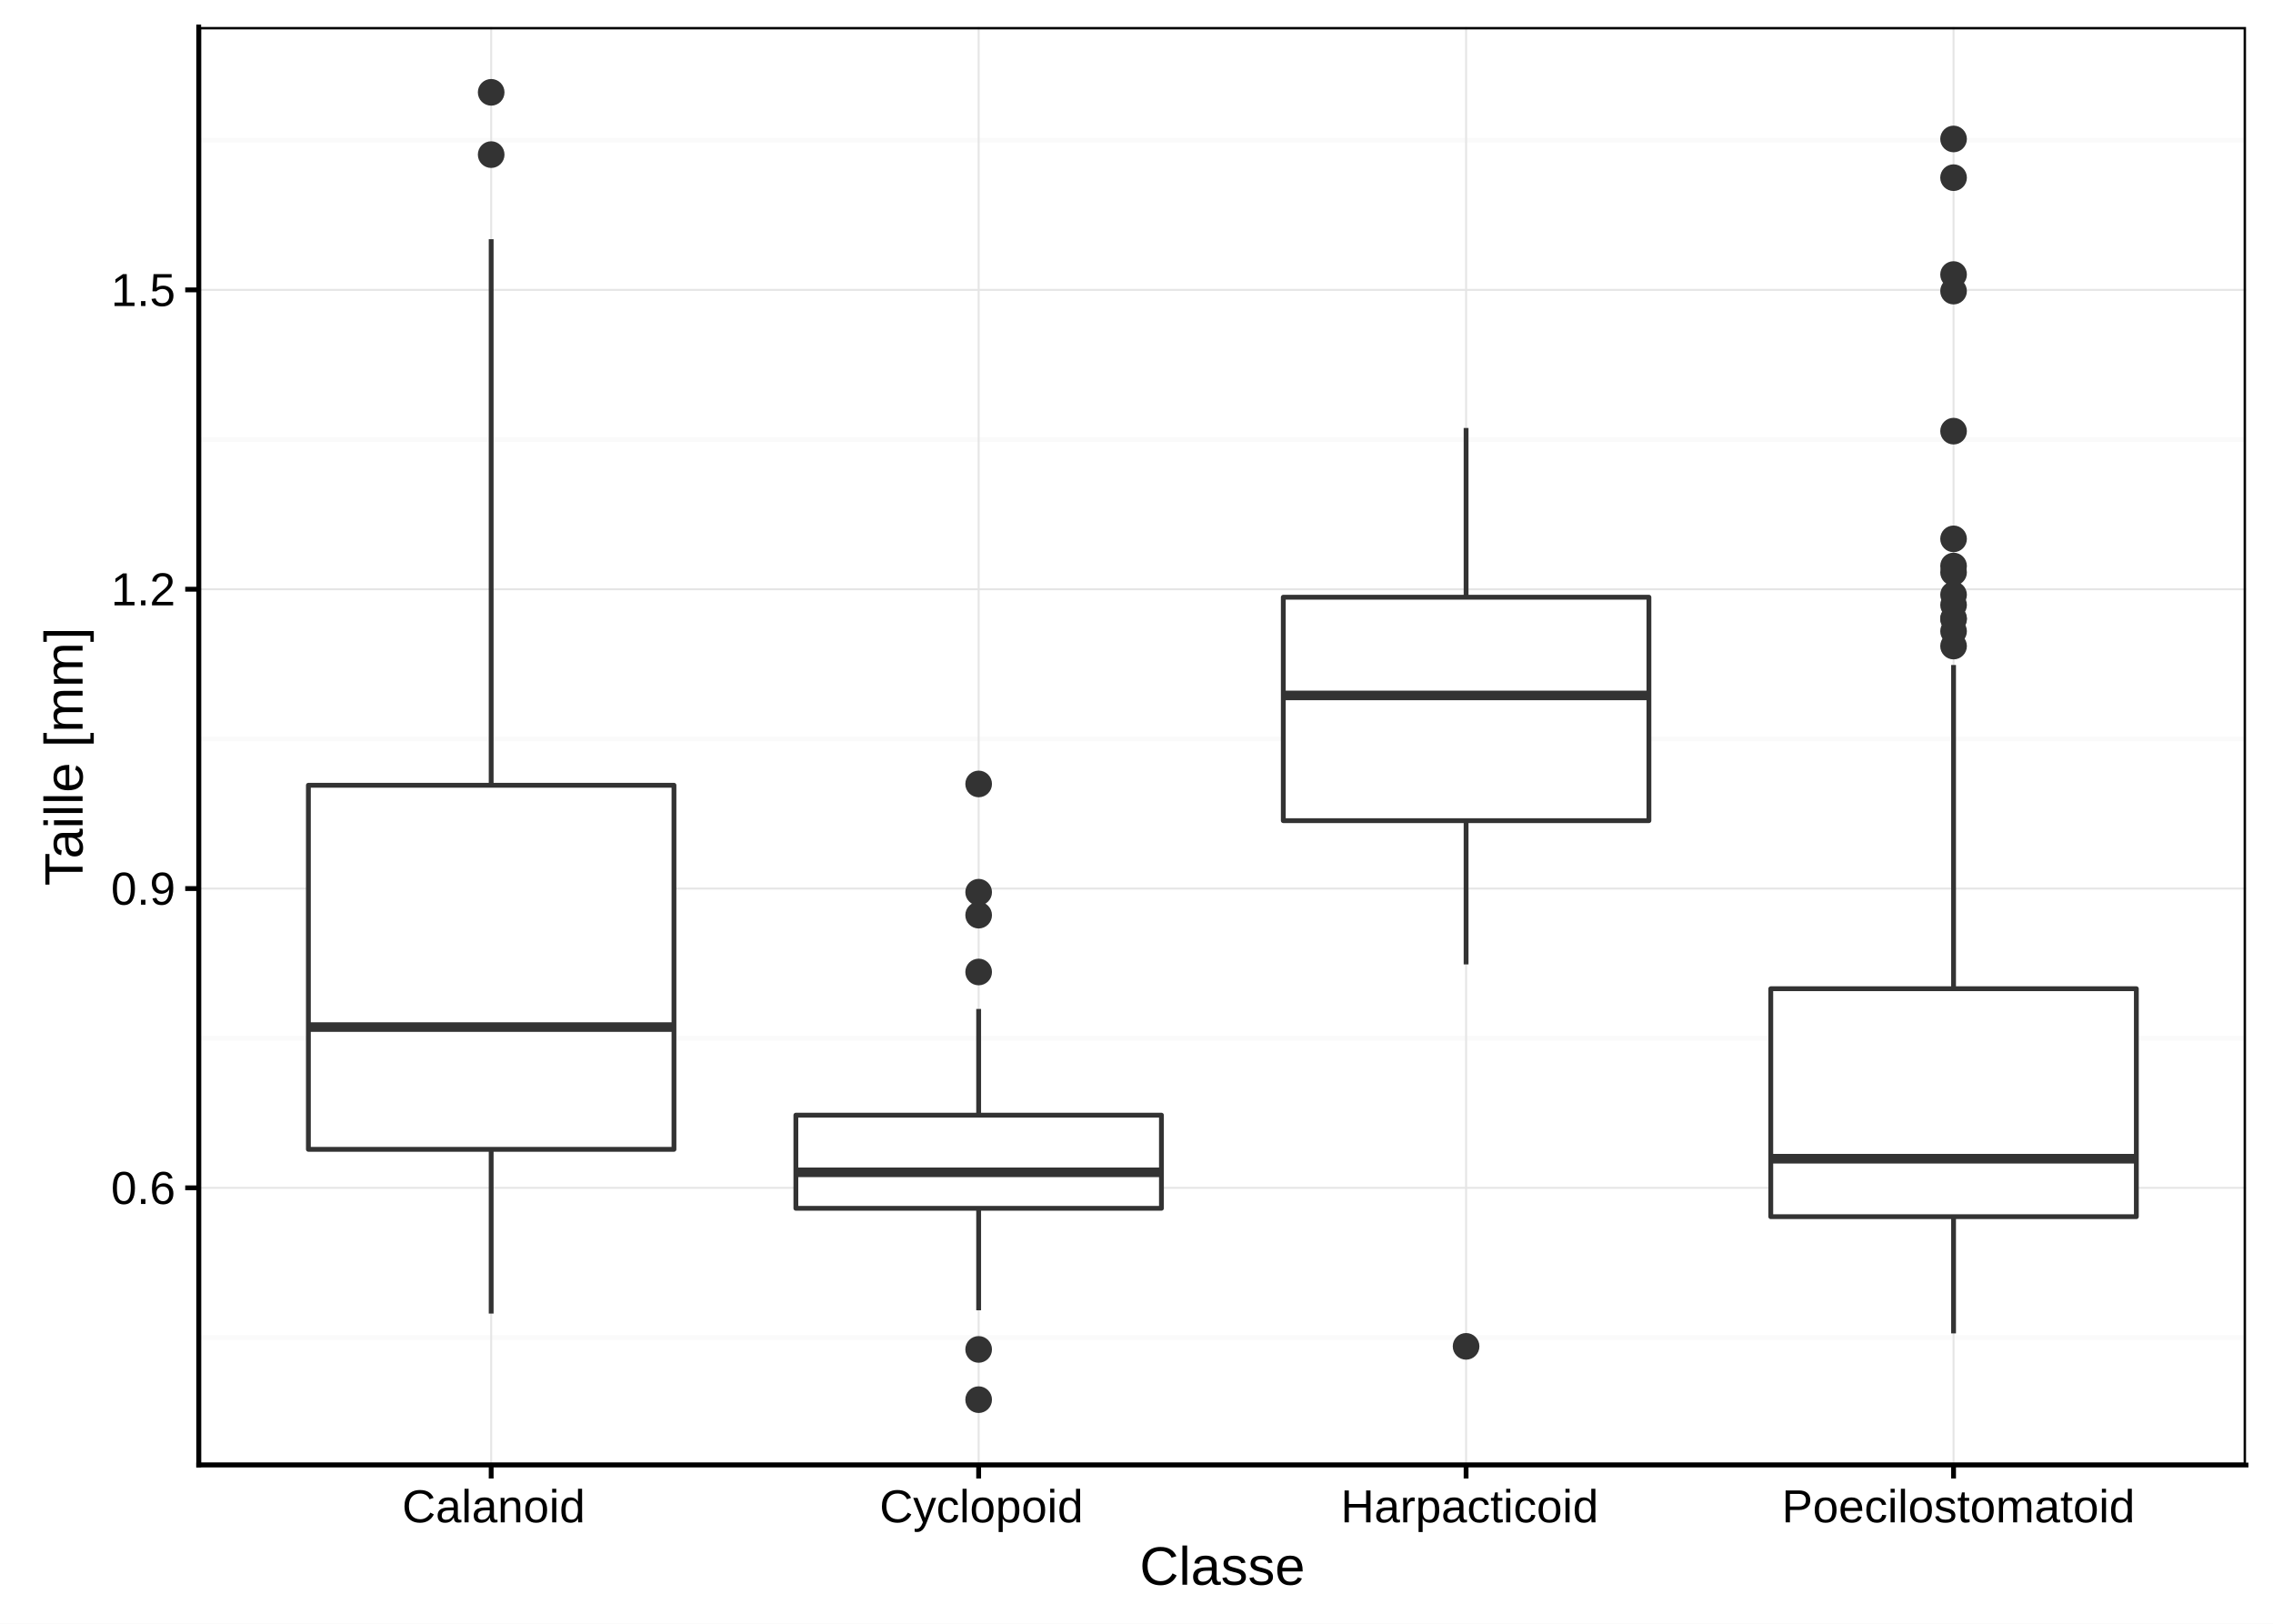
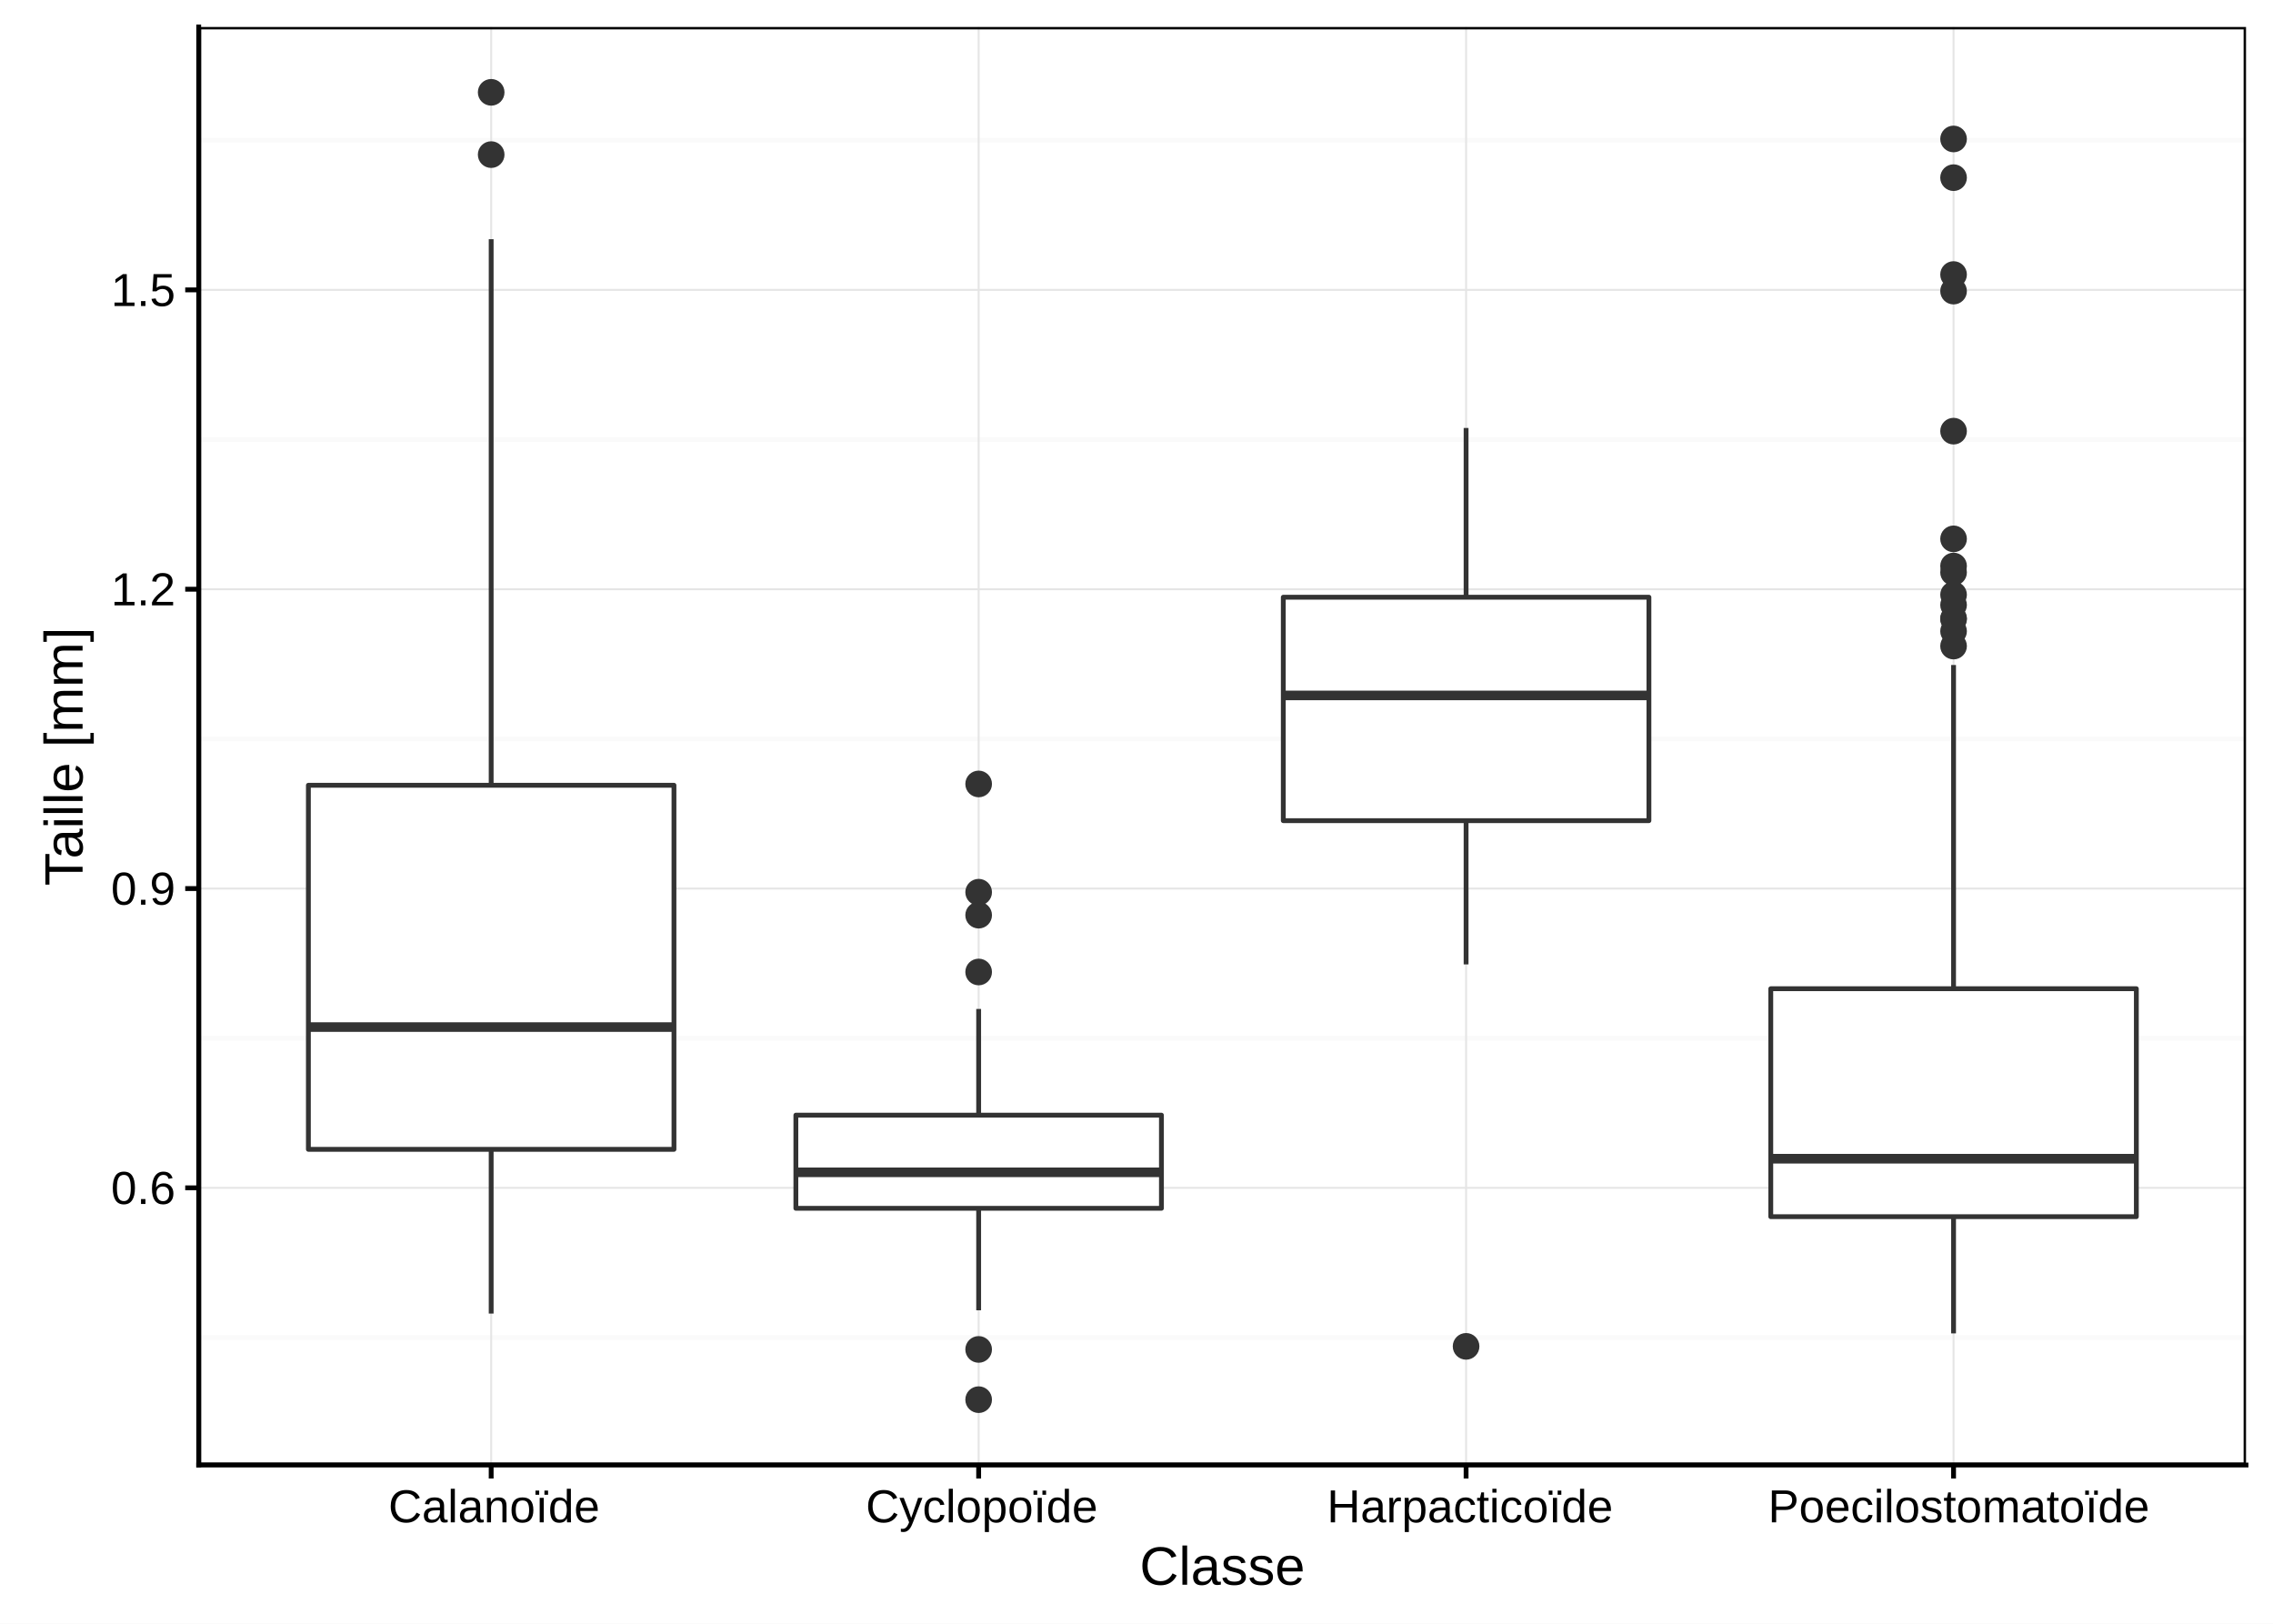
<svg xmlns="http://www.w3.org/2000/svg" viewBox="0 0 504.00 360.00">
  <defs>
    <style type="text/css">
    line, polyline, path, rect, circle {
      fill: none;
      stroke: #000000;
      stroke-linecap: round;
      stroke-linejoin: round;
      stroke-miterlimit: 10.00;
    }
  </style>
  </defs>
  <rect width="100%" height="100%" style="stroke: none; fill: #FFFFFF;" />
  <rect x="0.00" y="0.00" width="504.00" height="360.00" style="stroke-width: 0.00; stroke: none;" />
  <defs>
    <clipPath id="cpNDQuMDU5MXw0OTguMDIyfDMyNC44MXw1Ljk3NzU4">
      <rect x="44.06" y="5.98" width="453.96" height="318.83" />
    </clipPath>
  </defs>
  <rect x="44.06" y="5.98" width="453.96" height="318.83" style="stroke-width: 0.00; stroke: none; fill: #FFFFFF;" clip-path="url(#cpNDQuMDU5MXw0OTguMDIyfDMyNC44MXw1Ljk3NzU4)" />
  <polyline points="44.06,296.55 498.02,296.55 " style="stroke-width: 1.07; stroke: #FAFAFA; stroke-linecap: butt;" clip-path="url(#cpNDQuMDU5MXw0OTguMDIyfDMyNC44MXw1Ljk3NzU4)" />
  <polyline points="44.06,230.18 498.02,230.18 " style="stroke-width: 1.07; stroke: #FAFAFA; stroke-linecap: butt;" clip-path="url(#cpNDQuMDU5MXw0OTguMDIyfDMyNC44MXw1Ljk3NzU4)" />
  <polyline points="44.06,163.82 498.02,163.82 " style="stroke-width: 1.07; stroke: #FAFAFA; stroke-linecap: butt;" clip-path="url(#cpNDQuMDU5MXw0OTguMDIyfDMyNC44MXw1Ljk3NzU4)" />
  <polyline points="44.06,97.45 498.02,97.45 " style="stroke-width: 1.07; stroke: #FAFAFA; stroke-linecap: butt;" clip-path="url(#cpNDQuMDU5MXw0OTguMDIyfDMyNC44MXw1Ljk3NzU4)" />
  <polyline points="44.06,31.09 498.02,31.09 " style="stroke-width: 1.07; stroke: #FAFAFA; stroke-linecap: butt;" clip-path="url(#cpNDQuMDU5MXw0OTguMDIyfDMyNC44MXw1Ljk3NzU4)" />
  <polyline points="44.06,263.36 498.02,263.36 " style="stroke-width: 0.43; stroke: #E5E5E5; stroke-linecap: butt;" clip-path="url(#cpNDQuMDU5MXw0OTguMDIyfDMyNC44MXw1Ljk3NzU4)" />
  <polyline points="44.06,197.00 498.02,197.00 " style="stroke-width: 0.43; stroke: #E5E5E5; stroke-linecap: butt;" clip-path="url(#cpNDQuMDU5MXw0OTguMDIyfDMyNC44MXw1Ljk3NzU4)" />
  <polyline points="44.06,130.64 498.02,130.64 " style="stroke-width: 0.43; stroke: #E5E5E5; stroke-linecap: butt;" clip-path="url(#cpNDQuMDU5MXw0OTguMDIyfDMyNC44MXw1Ljk3NzU4)" />
  <polyline points="44.06,64.27 498.02,64.27 " style="stroke-width: 0.43; stroke: #E5E5E5; stroke-linecap: butt;" clip-path="url(#cpNDQuMDU5MXw0OTguMDIyfDMyNC44MXw1Ljk3NzU4)" />
  <polyline points="108.91,324.81 108.91,5.98 " style="stroke-width: 0.43; stroke: #E5E5E5; stroke-linecap: butt;" clip-path="url(#cpNDQuMDU5MXw0OTguMDIyfDMyNC44MXw1Ljk3NzU4)" />
  <polyline points="217.00,324.81 217.00,5.98 " style="stroke-width: 0.43; stroke: #E5E5E5; stroke-linecap: butt;" clip-path="url(#cpNDQuMDU5MXw0OTguMDIyfDMyNC44MXw1Ljk3NzU4)" />
  <polyline points="325.08,324.81 325.08,5.98 " style="stroke-width: 0.43; stroke: #E5E5E5; stroke-linecap: butt;" clip-path="url(#cpNDQuMDU5MXw0OTguMDIyfDMyNC44MXw1Ljk3NzU4)" />
  <polyline points="433.17,324.81 433.17,5.98 " style="stroke-width: 0.43; stroke: #E5E5E5; stroke-linecap: butt;" clip-path="url(#cpNDQuMDU5MXw0OTguMDIyfDMyNC44MXw1Ljk3NzU4)" />
  <circle cx="108.91" cy="20.47" r="1.95pt" style="stroke-width: 0.71; stroke: #333333; fill: #333333;" clip-path="url(#cpNDQuMDU5MXw0OTguMDIyfDMyNC44MXw1Ljk3NzU4)" />
  <circle cx="108.91" cy="34.28" r="1.95pt" style="stroke-width: 0.71; stroke: #333333; fill: #333333;" clip-path="url(#cpNDQuMDU5MXw0OTguMDIyfDMyNC44MXw1Ljk3NzU4)" />
  <line x1="108.91" y1="174.10" x2="108.91" y2="53.03" style="stroke-width: 1.07; stroke: #333333; stroke-linecap: butt;" clip-path="url(#cpNDQuMDU5MXw0OTguMDIyfDMyNC44MXw1Ljk3NzU4)" />
  <line x1="108.91" y1="254.82" x2="108.91" y2="291.23" style="stroke-width: 1.07; stroke: #333333; stroke-linecap: butt;" clip-path="url(#cpNDQuMDU5MXw0OTguMDIyfDMyNC44MXw1Ljk3NzU4)" />
  <polyline points="68.38,174.10 68.38,254.82 149.44,254.82 149.44,174.10 68.38,174.10 " style="stroke-width: 1.07; stroke: #333333; fill: #FFFFFF;" clip-path="url(#cpNDQuMDU5MXw0OTguMDIyfDMyNC44MXw1Ljk3NzU4)" />
  <line x1="68.38" y1="227.71" x2="149.44" y2="227.71" style="stroke-width: 2.13; stroke: #333333; stroke-linecap: butt;" clip-path="url(#cpNDQuMDU5MXw0OTguMDIyfDMyNC44MXw1Ljk3NzU4)" />
  <circle cx="217.00" cy="299.18" r="1.95pt" style="stroke-width: 0.71; stroke: #333333; fill: #333333;" clip-path="url(#cpNDQuMDU5MXw0OTguMDIyfDMyNC44MXw1Ljk3NzU4)" />
  <circle cx="217.00" cy="310.32" r="1.95pt" style="stroke-width: 0.71; stroke: #333333; fill: #333333;" clip-path="url(#cpNDQuMDU5MXw0OTguMDIyfDMyNC44MXw1Ljk3NzU4)" />
  <circle cx="217.00" cy="197.81" r="1.95pt" style="stroke-width: 0.71; stroke: #333333; fill: #333333;" clip-path="url(#cpNDQuMDU5MXw0OTguMDIyfDMyNC44MXw1Ljk3NzU4)" />
  <circle cx="217.00" cy="173.81" r="1.95pt" style="stroke-width: 0.71; stroke: #333333; fill: #333333;" clip-path="url(#cpNDQuMDU5MXw0OTguMDIyfDMyNC44MXw1Ljk3NzU4)" />
  <circle cx="217.00" cy="202.90" r="1.95pt" style="stroke-width: 0.71; stroke: #333333; fill: #333333;" clip-path="url(#cpNDQuMDU5MXw0OTguMDIyfDMyNC44MXw1Ljk3NzU4)" />
  <circle cx="217.00" cy="215.50" r="1.95pt" style="stroke-width: 0.71; stroke: #333333; fill: #333333;" clip-path="url(#cpNDQuMDU5MXw0OTguMDIyfDMyNC44MXw1Ljk3NzU4)" />
  <line x1="217.00" y1="247.24" x2="217.00" y2="223.69" style="stroke-width: 1.07; stroke: #333333; stroke-linecap: butt;" clip-path="url(#cpNDQuMDU5MXw0OTguMDIyfDMyNC44MXw1Ljk3NzU4)" />
  <line x1="217.00" y1="267.89" x2="217.00" y2="290.51" style="stroke-width: 1.07; stroke: #333333; stroke-linecap: butt;" clip-path="url(#cpNDQuMDU5MXw0OTguMDIyfDMyNC44MXw1Ljk3NzU4)" />
  <polyline points="176.47,247.24 176.47,267.89 257.53,267.89 257.53,247.24 176.47,247.24 " style="stroke-width: 1.07; stroke: #333333; fill: #FFFFFF;" clip-path="url(#cpNDQuMDU5MXw0OTguMDIyfDMyNC44MXw1Ljk3NzU4)" />
  <line x1="176.47" y1="259.92" x2="257.53" y2="259.92" style="stroke-width: 2.13; stroke: #333333; stroke-linecap: butt;" clip-path="url(#cpNDQuMDU5MXw0OTguMDIyfDMyNC44MXw1Ljk3NzU4)" />
  <circle cx="325.08" cy="298.50" r="1.95pt" style="stroke-width: 0.71; stroke: #333333; fill: #333333;" clip-path="url(#cpNDQuMDU5MXw0OTguMDIyfDMyNC44MXw1Ljk3NzU4)" />
  <line x1="325.08" y1="132.41" x2="325.08" y2="94.88" style="stroke-width: 1.07; stroke: #333333; stroke-linecap: butt;" clip-path="url(#cpNDQuMDU5MXw0OTguMDIyfDMyNC44MXw1Ljk3NzU4)" />
  <line x1="325.08" y1="181.95" x2="325.08" y2="213.82" style="stroke-width: 1.07; stroke: #333333; stroke-linecap: butt;" clip-path="url(#cpNDQuMDU5MXw0OTguMDIyfDMyNC44MXw1Ljk3NzU4)" />
  <polyline points="284.55,132.41 284.55,181.95 365.62,181.95 365.62,132.41 284.55,132.41 " style="stroke-width: 1.07; stroke: #333333; fill: #FFFFFF;" clip-path="url(#cpNDQuMDU5MXw0OTguMDIyfDMyNC44MXw1Ljk3NzU4)" />
  <line x1="284.55" y1="154.18" x2="365.62" y2="154.18" style="stroke-width: 2.13; stroke: #333333; stroke-linecap: butt;" clip-path="url(#cpNDQuMDU5MXw0OTguMDIyfDMyNC44MXw1Ljk3NzU4)" />
  <circle cx="433.17" cy="137.13" r="1.95pt" style="stroke-width: 0.71; stroke: #333333; fill: #333333;" clip-path="url(#cpNDQuMDU5MXw0OTguMDIyfDMyNC44MXw1Ljk3NzU4)" />
  <circle cx="433.17" cy="30.81" r="1.95pt" style="stroke-width: 0.71; stroke: #333333; fill: #333333;" clip-path="url(#cpNDQuMDU5MXw0OTguMDIyfDMyNC44MXw1Ljk3NzU4)" />
  <circle cx="433.17" cy="131.86" r="1.95pt" style="stroke-width: 0.71; stroke: #333333; fill: #333333;" clip-path="url(#cpNDQuMDU5MXw0OTguMDIyfDMyNC44MXw1Ljk3NzU4)" />
  <circle cx="433.17" cy="139.95" r="1.95pt" style="stroke-width: 0.71; stroke: #333333; fill: #333333;" clip-path="url(#cpNDQuMDU5MXw0OTguMDIyfDMyNC44MXw1Ljk3NzU4)" />
  <circle cx="433.17" cy="119.47" r="1.95pt" style="stroke-width: 0.71; stroke: #333333; fill: #333333;" clip-path="url(#cpNDQuMDU5MXw0OTguMDIyfDMyNC44MXw1Ljk3NzU4)" />
  <circle cx="433.17" cy="95.59" r="1.95pt" style="stroke-width: 0.71; stroke: #333333; fill: #333333;" clip-path="url(#cpNDQuMDU5MXw0OTguMDIyfDMyNC44MXw1Ljk3NzU4)" />
  <circle cx="433.17" cy="137.24" r="1.95pt" style="stroke-width: 0.71; stroke: #333333; fill: #333333;" clip-path="url(#cpNDQuMDU5MXw0OTguMDIyfDMyNC44MXw1Ljk3NzU4)" />
  <circle cx="433.17" cy="134.13" r="1.95pt" style="stroke-width: 0.71; stroke: #333333; fill: #333333;" clip-path="url(#cpNDQuMDU5MXw0OTguMDIyfDMyNC44MXw1Ljk3NzU4)" />
  <circle cx="433.17" cy="126.90" r="1.95pt" style="stroke-width: 0.71; stroke: #333333; fill: #333333;" clip-path="url(#cpNDQuMDU5MXw0OTguMDIyfDMyNC44MXw1Ljk3NzU4)" />
  <circle cx="433.17" cy="143.24" r="1.95pt" style="stroke-width: 0.71; stroke: #333333; fill: #333333;" clip-path="url(#cpNDQuMDU5MXw0OTguMDIyfDMyNC44MXw1Ljk3NzU4)" />
  <circle cx="433.17" cy="64.54" r="1.95pt" style="stroke-width: 0.71; stroke: #333333; fill: #333333;" clip-path="url(#cpNDQuMDU5MXw0OTguMDIyfDMyNC44MXw1Ljk3NzU4)" />
  <circle cx="433.17" cy="39.39" r="1.95pt" style="stroke-width: 0.71; stroke: #333333; fill: #333333;" clip-path="url(#cpNDQuMDU5MXw0OTguMDIyfDMyNC44MXw1Ljk3NzU4)" />
  <circle cx="433.17" cy="125.49" r="1.95pt" style="stroke-width: 0.71; stroke: #333333; fill: #333333;" clip-path="url(#cpNDQuMDU5MXw0OTguMDIyfDMyNC44MXw1Ljk3NzU4)" />
  <circle cx="433.17" cy="60.87" r="1.95pt" style="stroke-width: 0.71; stroke: #333333; fill: #333333;" clip-path="url(#cpNDQuMDU5MXw0OTguMDIyfDMyNC44MXw1Ljk3NzU4)" />
  <line x1="433.17" y1="219.21" x2="433.17" y2="147.43" style="stroke-width: 1.07; stroke: #333333; stroke-linecap: butt;" clip-path="url(#cpNDQuMDU5MXw0OTguMDIyfDMyNC44MXw1Ljk3NzU4)" />
  <line x1="433.17" y1="269.75" x2="433.17" y2="295.63" style="stroke-width: 1.07; stroke: #333333; stroke-linecap: butt;" clip-path="url(#cpNDQuMDU5MXw0OTguMDIyfDMyNC44MXw1Ljk3NzU4)" />
  <polyline points="392.64,219.21 392.64,269.75 473.70,269.75 473.70,219.21 392.64,219.21 " style="stroke-width: 1.07; stroke: #333333; fill: #FFFFFF;" clip-path="url(#cpNDQuMDU5MXw0OTguMDIyfDMyNC44MXw1Ljk3NzU4)" />
  <line x1="392.64" y1="256.90" x2="473.70" y2="256.90" style="stroke-width: 2.13; stroke: #333333; stroke-linecap: butt;" clip-path="url(#cpNDQuMDU5MXw0OTguMDIyfDMyNC44MXw1Ljk3NzU4)" />
  <rect x="44.06" y="5.98" width="453.96" height="318.83" style="stroke-width: 1.07;" clip-path="url(#cpNDQuMDU5MXw0OTguMDIyfDMyNC44MXw1Ljk3NzU4)" />
  <defs>
    <clipPath id="cpMHw1MDR8MzYwfDA=">
      <rect x="0.00" y="0.00" width="504.00" height="360.00" />
    </clipPath>
  </defs>
  <polyline points="44.06,324.81 44.06,5.98 " style="stroke-width: 1.07; stroke-linecap: square;" clip-path="url(#cpMHw1MDR8MzYwfDA=)" />
  <g clip-path="url(#cpMHw1MDR8MzYwfDA=)">
    <text x="24.61" y="266.94" style="font-size: 10.28px; font-family: Arial;" textLength="13.90px" lengthAdjust="spacingAndGlyphs">0.6</text>
  </g>
  <g clip-path="url(#cpMHw1MDR8MzYwfDA=)">
    <text x="24.61" y="200.58" style="font-size: 10.28px; font-family: Arial;" textLength="13.90px" lengthAdjust="spacingAndGlyphs">0.9</text>
  </g>
  <g clip-path="url(#cpMHw1MDR8MzYwfDA=)">
    <text x="24.61" y="134.21" style="font-size: 10.28px; font-family: Arial;" textLength="13.90px" lengthAdjust="spacingAndGlyphs">1.2</text>
  </g>
  <g clip-path="url(#cpMHw1MDR8MzYwfDA=)">
    <text x="24.61" y="67.85" style="font-size: 10.28px; font-family: Arial;" textLength="13.90px" lengthAdjust="spacingAndGlyphs">1.5</text>
  </g>
  <polyline points="41.07,263.36 44.06,263.36 " style="stroke-width: 1.07; stroke-linecap: butt;" clip-path="url(#cpMHw1MDR8MzYwfDA=)" />
  <polyline points="41.07,197.00 44.06,197.00 " style="stroke-width: 1.07; stroke-linecap: butt;" clip-path="url(#cpMHw1MDR8MzYwfDA=)" />
  <polyline points="41.07,130.64 44.06,130.64 " style="stroke-width: 1.07; stroke-linecap: butt;" clip-path="url(#cpMHw1MDR8MzYwfDA=)" />
  <polyline points="41.07,64.27 44.06,64.27 " style="stroke-width: 1.07; stroke-linecap: butt;" clip-path="url(#cpMHw1MDR8MzYwfDA=)" />
  <polyline points="44.06,324.81 498.02,324.81 " style="stroke-width: 1.07; stroke-linecap: square;" clip-path="url(#cpMHw1MDR8MzYwfDA=)" />
  <polyline points="108.91,327.80 108.91,324.81 " style="stroke-width: 1.07; stroke-linecap: butt;" clip-path="url(#cpMHw1MDR8MzYwfDA=)" />
  <polyline points="217.00,327.80 217.00,324.81 " style="stroke-width: 1.07; stroke-linecap: butt;" clip-path="url(#cpMHw1MDR8MzYwfDA=)" />
  <polyline points="325.08,327.80 325.08,324.81 " style="stroke-width: 1.07; stroke-linecap: butt;" clip-path="url(#cpMHw1MDR8MzYwfDA=)" />
  <polyline points="433.17,327.80 433.17,324.81 " style="stroke-width: 1.07; stroke-linecap: butt;" clip-path="url(#cpMHw1MDR8MzYwfDA=)" />
  <g clip-path="url(#cpMHw1MDR8MzYwfDA=)">
-     <text x="89.17" y="337.52" style="font-size: 10.28px; font-family: Arial;" textLength="39.47px" lengthAdjust="spacingAndGlyphs">Calanoid</text>
+     <text x="86.12" y="337.52" style="font-size: 10.28px; font-family: Arial;" textLength="45.59px" lengthAdjust="spacingAndGlyphs">Calanoïde</text>
  </g>
  <g clip-path="url(#cpMHw1MDR8MzYwfDA=)">
-     <text x="195.04" y="337.52" style="font-size: 10.28px; font-family: Arial;" textLength="43.91px" lengthAdjust="spacingAndGlyphs">Cyclopoid</text>
+     <text x="191.98" y="337.52" style="font-size: 10.28px; font-family: Arial;" textLength="50.03px" lengthAdjust="spacingAndGlyphs">Cyclopoïde</text>
  </g>
  <g clip-path="url(#cpMHw1MDR8MzYwfDA=)">
-     <text x="297.29" y="337.52" style="font-size: 10.28px; font-family: Arial;" textLength="55.58px" lengthAdjust="spacingAndGlyphs">Harpacticoid</text>
+     <text x="294.23" y="337.52" style="font-size: 10.28px; font-family: Arial;" textLength="61.70px" lengthAdjust="spacingAndGlyphs">Harpacticoïde</text>
  </g>
  <g clip-path="url(#cpMHw1MDR8MzYwfDA=)">
-     <text x="395.09" y="337.52" style="font-size: 10.28px; font-family: Arial;" textLength="76.15px" lengthAdjust="spacingAndGlyphs">Poecilostomatoid</text>
+     <text x="392.04" y="337.52" style="font-size: 10.28px; font-family: Arial;" textLength="82.27px" lengthAdjust="spacingAndGlyphs">Poecilostomatoïde</text>
  </g>
  <g clip-path="url(#cpMHw1MDR8MzYwfDA=)">
    <text x="252.70" y="351.35" style="font-size: 12.00px; font-family: Arial;" textLength="36.68px" lengthAdjust="spacingAndGlyphs">Classe</text>
  </g>
  <g clip-path="url(#cpMHw1MDR8MzYwfDA=)">
    <text transform="translate(18.31,196.40) rotate(-90)" style="font-size: 12.00px; font-family: Arial;" textLength="62.00px" lengthAdjust="spacingAndGlyphs">Taille  [mm]</text>
  </g>
</svg>
